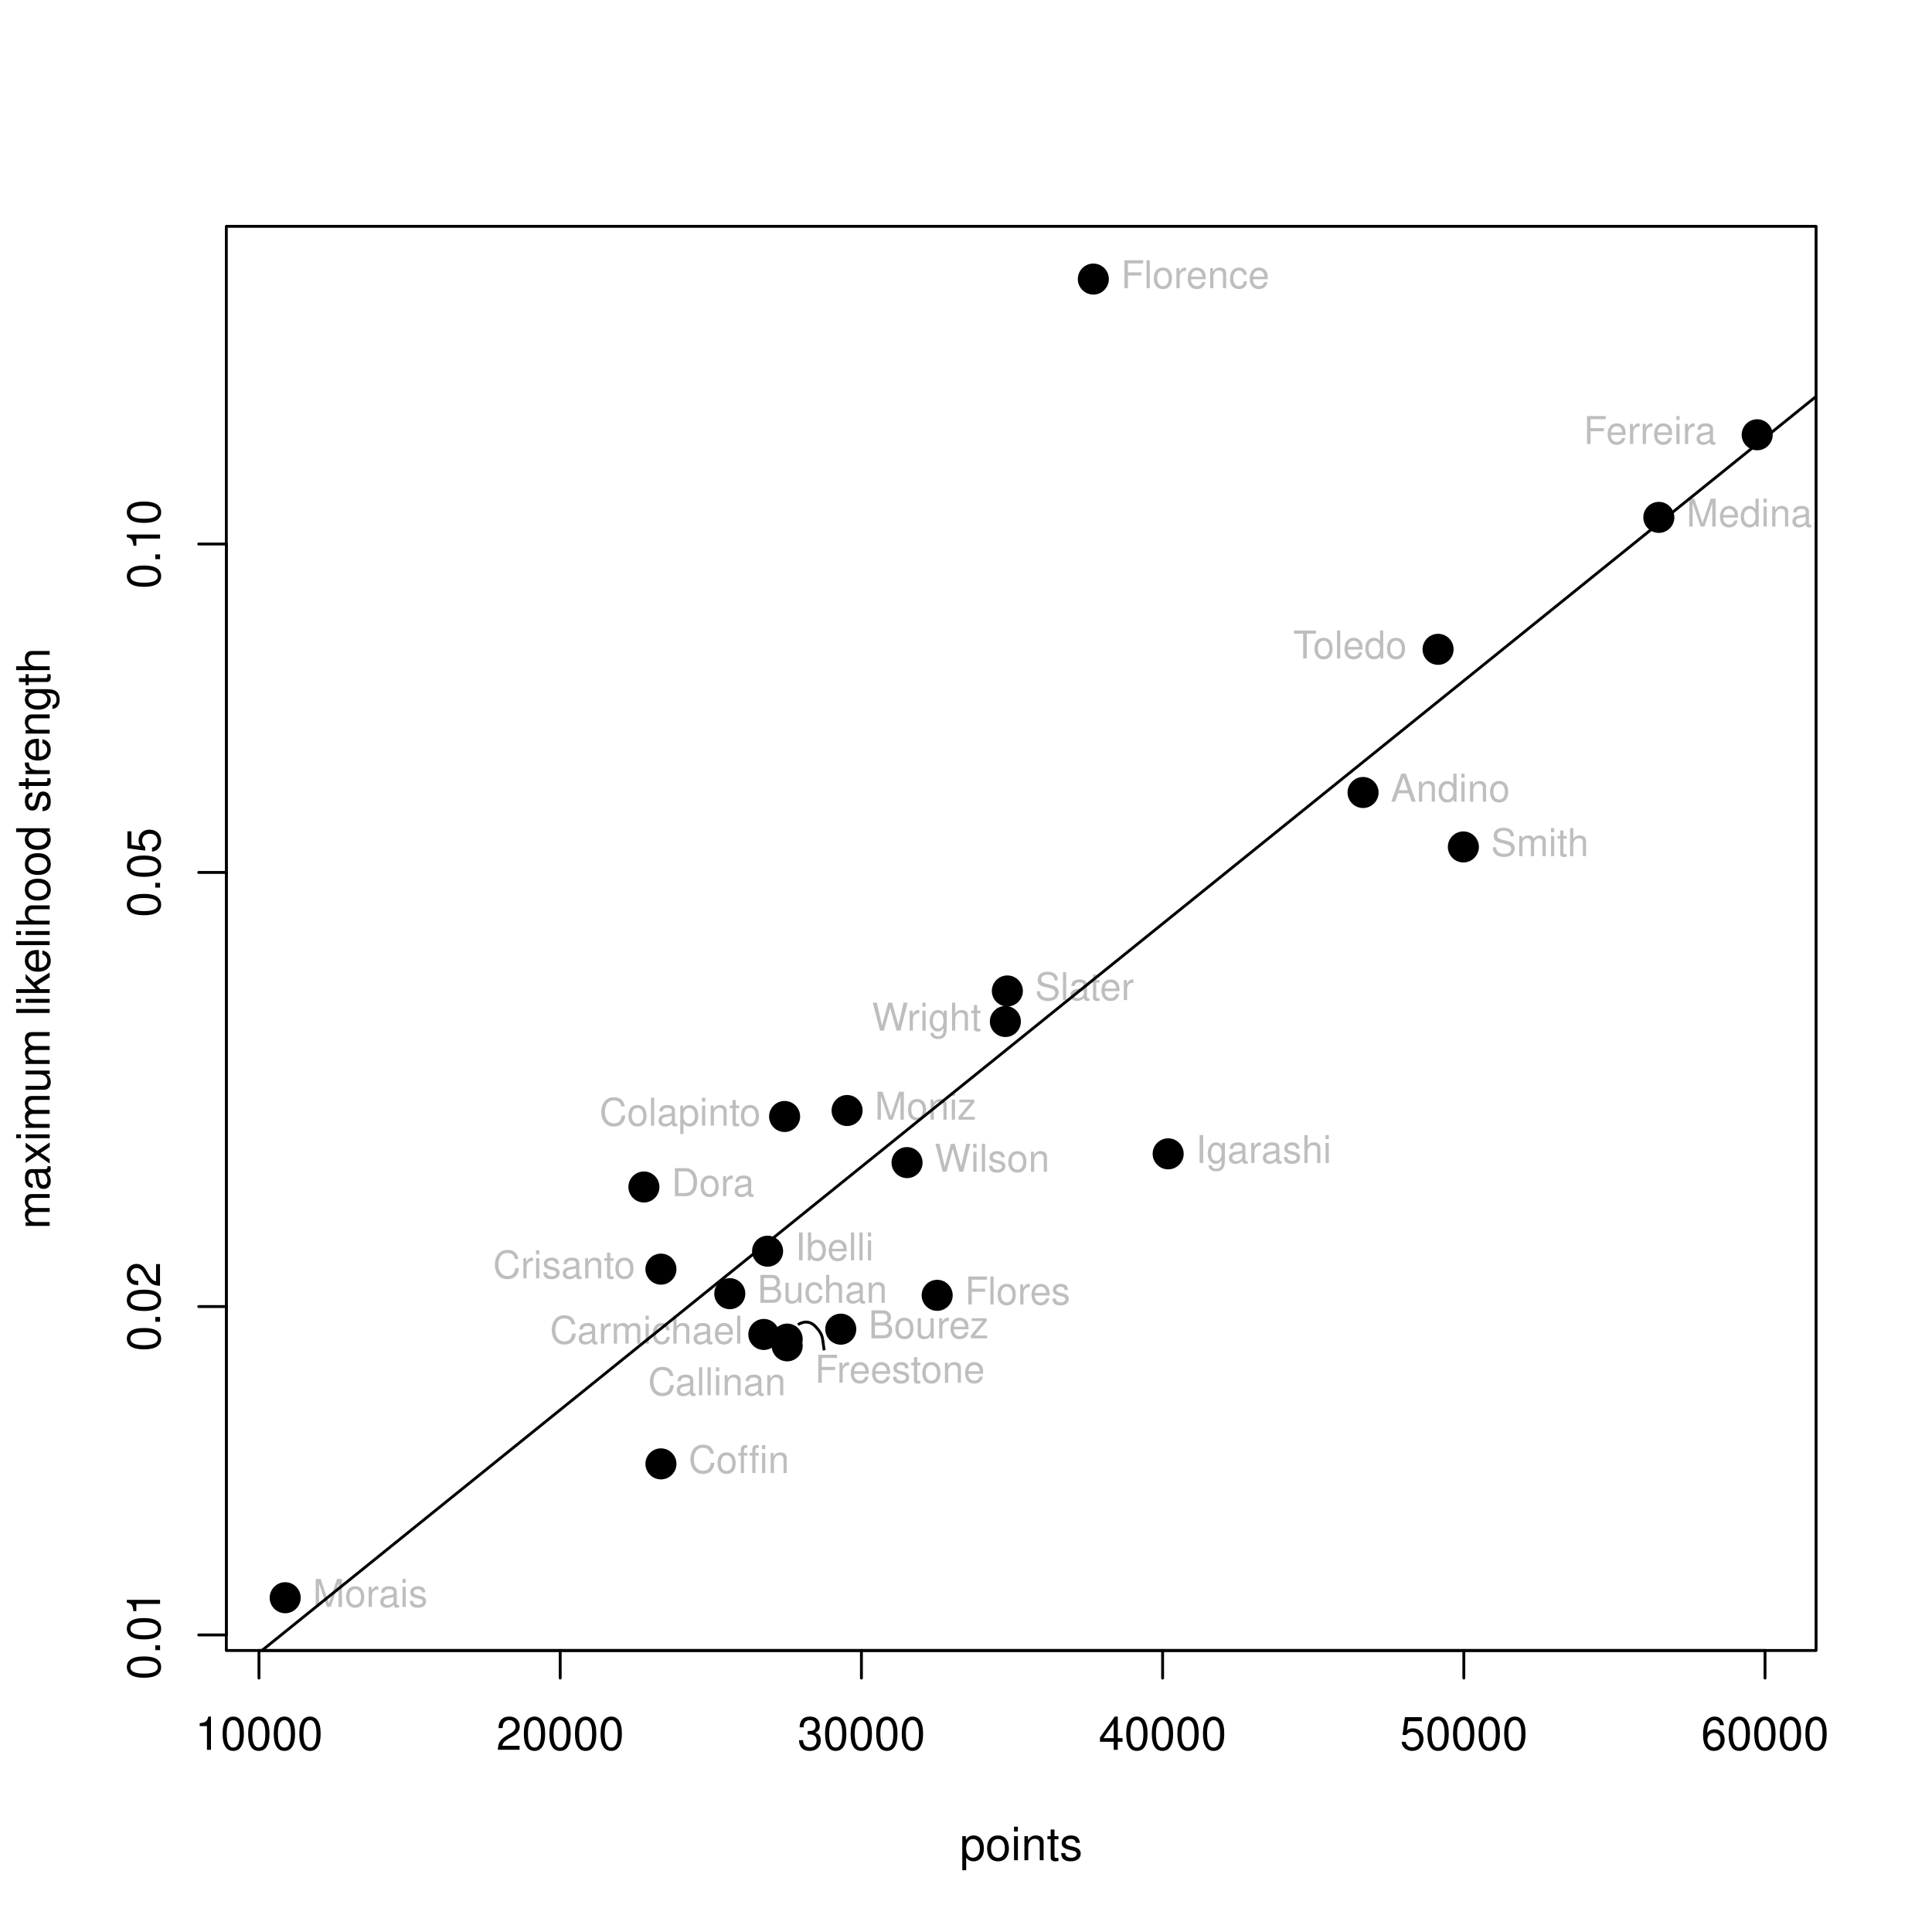
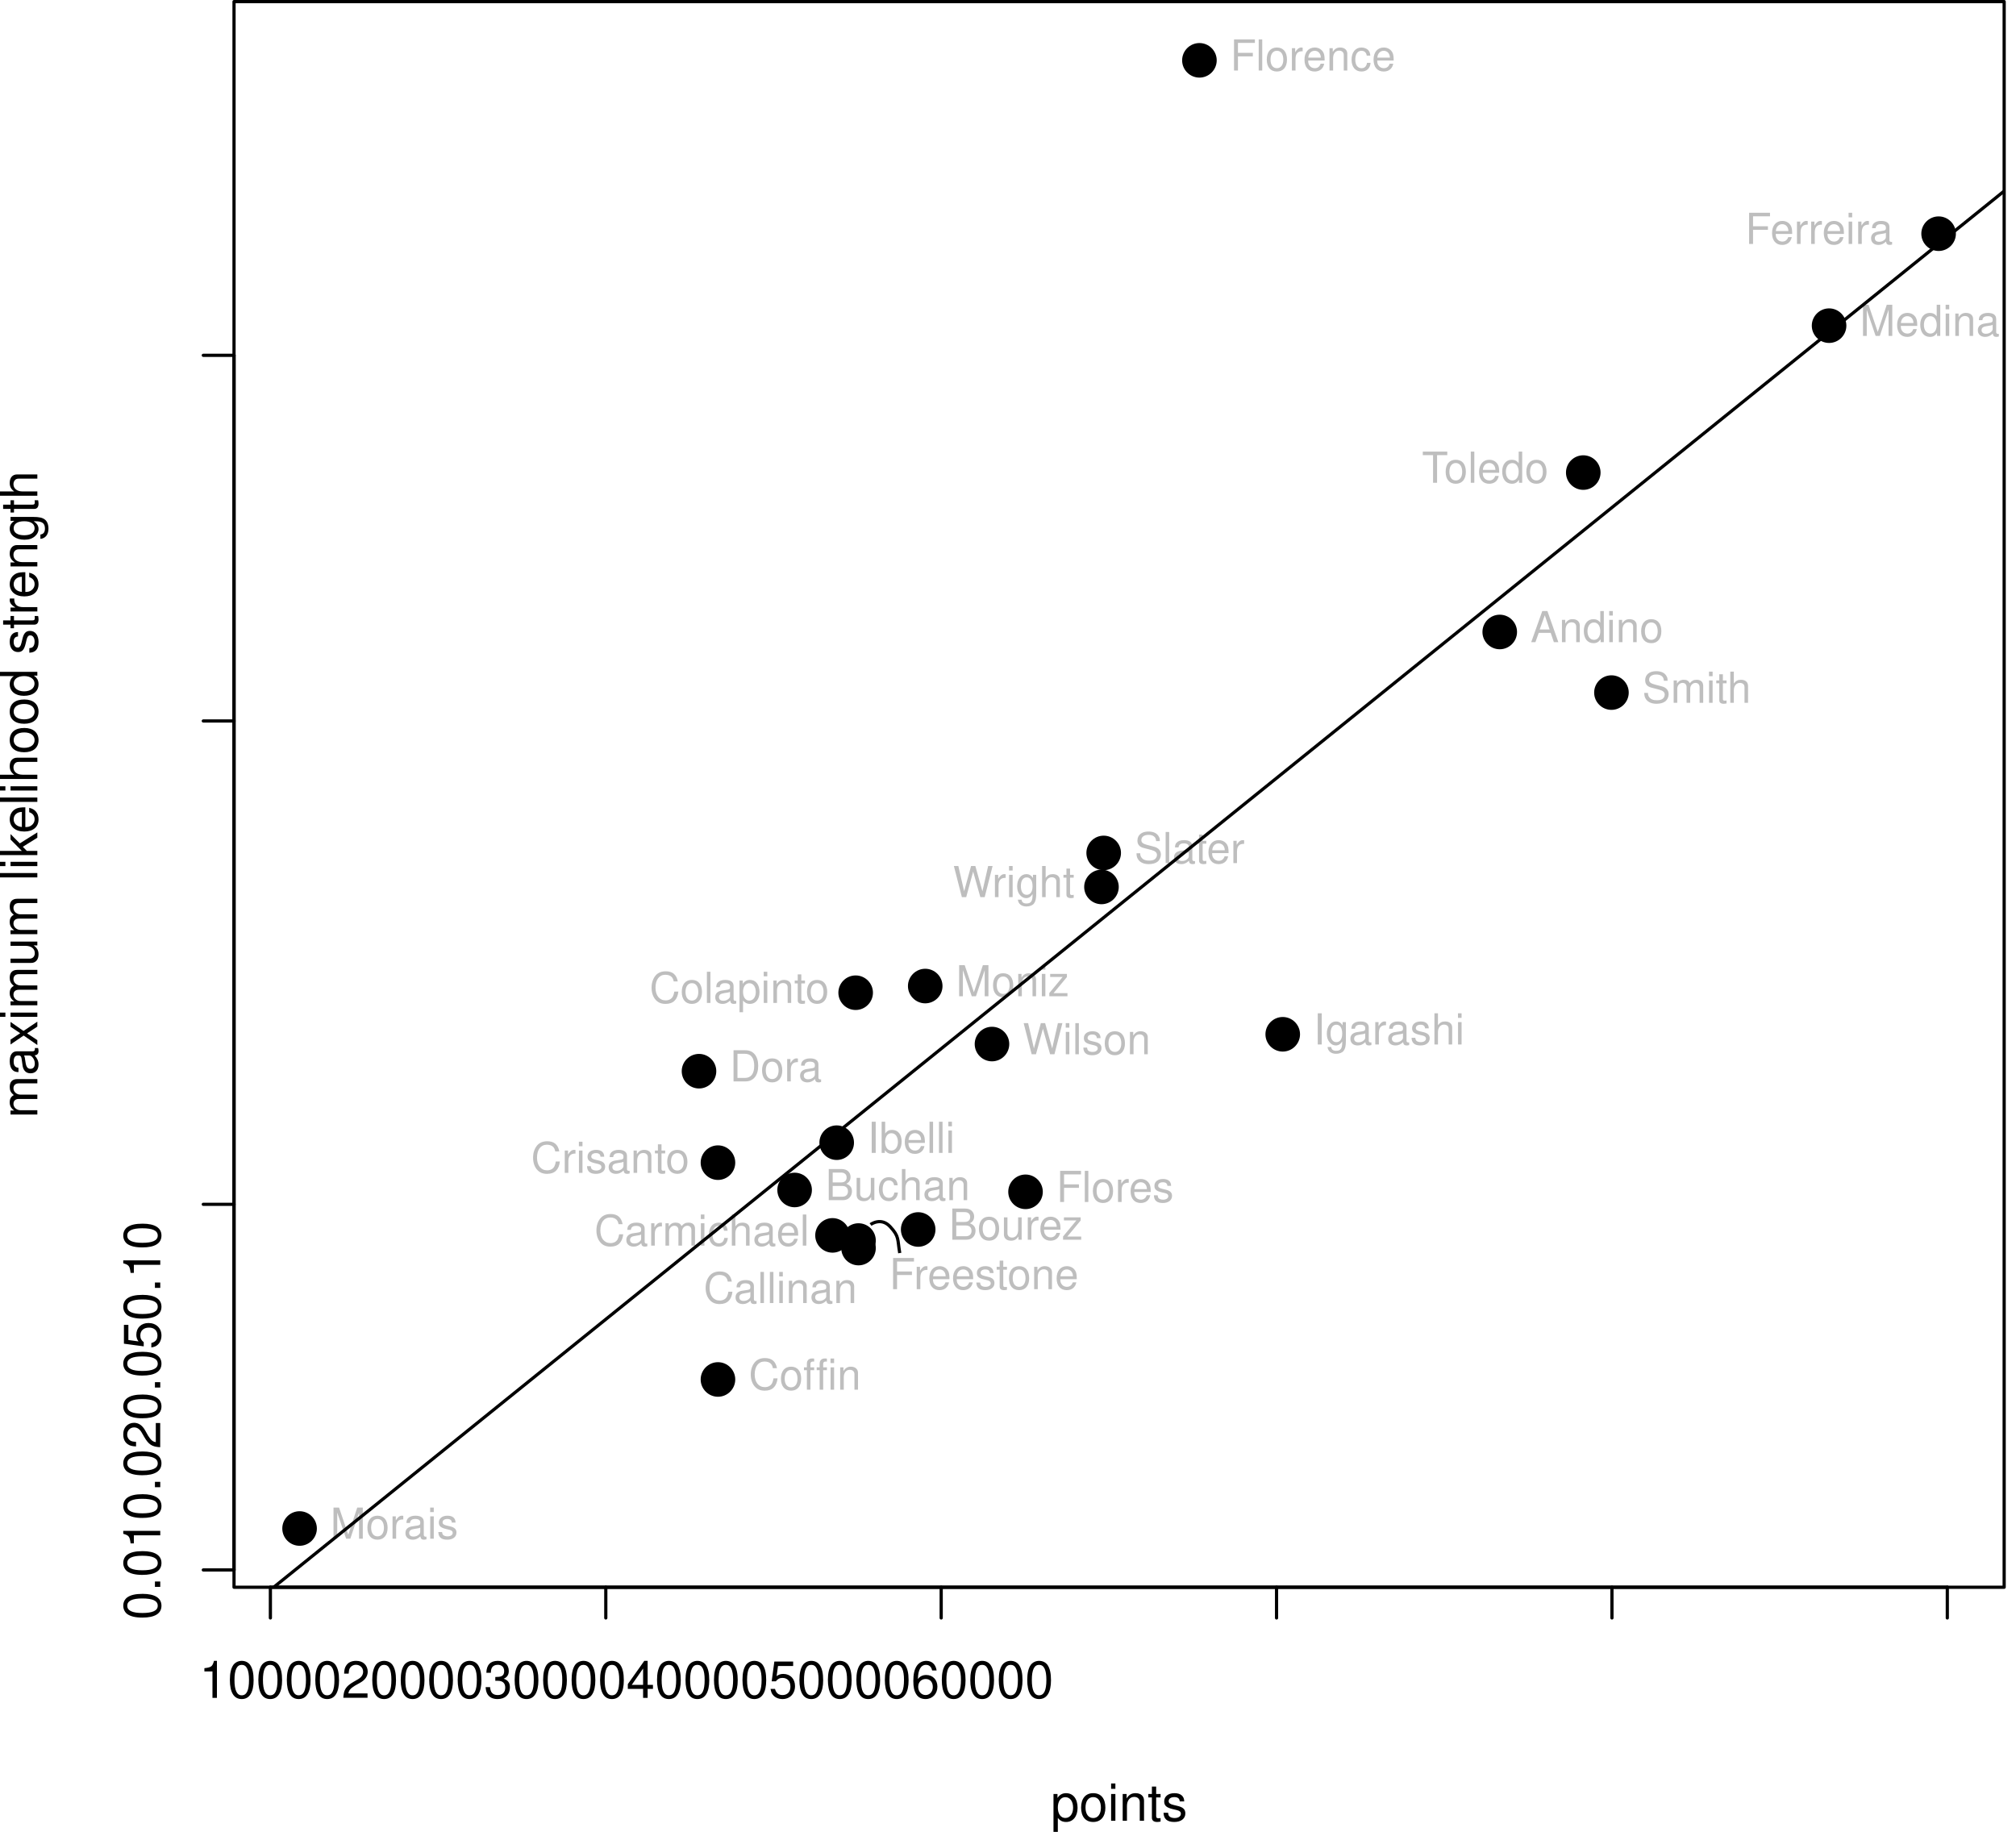
- <svg xmlns="http://www.w3.org/2000/svg" version="1.1" id="svg18" width="672" height="672" viewBox="0 0 672 672">
-   <defs id="defs22">
-     <clipPath clipPathUnits="userSpaceOnUse" id="clipPath250">
-       <path d="M 59.04,73.44 H 473.76 V 444.96 H 59.04 Z" id="path248" />
+ <svg xmlns="http://www.w3.org/2000/svg" version="1.1" id="svg3430" width="629.76" height="572.308" viewBox="0 0 629.76 572.308">
+   <defs id="defs3434">
+     <clipPath clipPathUnits="userSpaceOnUse" id="clipPath3610">
+       <path d="m 54.828,0.375 h 414.719 v 371.52 H 54.828 Z" id="path3608" />
+     </clipPath>
+     <clipPath clipPathUnits="userSpaceOnUse" id="clipPath3620">
+       <path d="M 0,0 H 473 V 430 H 0 Z" id="path3618" />
    </clipPath>
  </defs>
-   <g id="g26" transform="matrix(1.333333,0,0,-1.333333,0,672)">
-     <g id="g28" />
-     <path d="m 351.53,297.26 c 0,2.23 1.83,4.05 4.05,4.05 2.23,0 4.05,-1.82 4.05,-4.05 0,-2.22 -1.82,-4.05 -4.05,-4.05 -2.22,0 -4.05,1.83 -4.05,4.05" style="fill:#000000;fill-opacity:1;fill-rule:nonzero;stroke:none" id="path32" />
-     <path d="m 215.28,157.26 c 0,2.23 1.83,4.05 4.05,4.05 2.23,0 4.05,-1.82 4.05,-4.05 0,-2.23 -1.82,-4.05 -4.05,-4.05 -2.22,0 -4.05,1.82 -4.05,4.05" style="fill:#000000;fill-opacity:1;fill-rule:nonzero;stroke:none" id="path34" />
-     <path d="m 186.33,166.52 c 0,2.23 1.82,4.05 4.05,4.05 2.23,0 4.05,-1.82 4.05,-4.05 0,-2.22 -1.82,-4.05 -4.05,-4.05 -2.23,0 -4.05,1.83 -4.05,4.05" style="fill:#000000;fill-opacity:1;fill-rule:nonzero;stroke:none" id="path36" />
-     <path d="m 201.3,152.91 c 0,2.23 1.82,4.05 4.05,4.05 2.22,0 4.05,-1.82 4.05,-4.05 0,-2.23 -1.83,-4.05 -4.05,-4.05 -2.23,0 -4.05,1.82 -4.05,4.05" style="fill:#000000;fill-opacity:1;fill-rule:nonzero;stroke:none" id="path38" />
-     <path d="m 195.21,155.88 c 0,2.22 1.82,4.05 4.05,4.05 2.22,0 4.05,-1.83 4.05,-4.05 0,-2.23 -1.83,-4.05 -4.05,-4.05 -2.23,0 -4.05,1.82 -4.05,4.05" style="fill:#000000;fill-opacity:1;fill-rule:nonzero;stroke:none" id="path40" />
-     <path d="m 168.37,122.12 c 0,2.23 1.83,4.05 4.05,4.05 2.23,0 4.05,-1.82 4.05,-4.05 0,-2.23 -1.82,-4.05 -4.05,-4.05 -2.22,0 -4.05,1.82 -4.05,4.05" style="fill:#000000;fill-opacity:1;fill-rule:nonzero;stroke:none" id="path42" />
-     <path d="m 200.63,212.74 c 0,2.23 1.82,4.05 4.05,4.05 2.23,0 4.05,-1.82 4.05,-4.05 0,-2.22 -1.82,-4.05 -4.05,-4.05 -2.23,0 -4.05,1.83 -4.05,4.05" style="fill:#000000;fill-opacity:1;fill-rule:nonzero;stroke:none" id="path44" />
-     <path d="m 168.37,172.92 c 0,2.23 1.83,4.05 4.05,4.05 2.23,0 4.05,-1.82 4.05,-4.05 0,-2.22 -1.82,-4.05 -4.05,-4.05 -2.22,0 -4.05,1.83 -4.05,4.05" style="fill:#000000;fill-opacity:1;fill-rule:nonzero;stroke:none" id="path46" />
-     <path d="m 163.93,194.35 c 0,2.23 1.83,4.05 4.05,4.05 2.23,0 4.05,-1.82 4.05,-4.05 0,-2.23 -1.82,-4.05 -4.05,-4.05 -2.22,0 -4.05,1.82 -4.05,4.05" style="fill:#000000;fill-opacity:1;fill-rule:nonzero;stroke:none" id="path48" />
-     <path d="m 454.35,390.58 c 0,2.22 1.82,4.05 4.05,4.05 2.23,0 4.05,-1.83 4.05,-4.05 0,-2.23 -1.82,-4.05 -4.05,-4.05 -2.23,0 -4.05,1.82 -4.05,4.05" style="fill:#000000;fill-opacity:1;fill-rule:nonzero;stroke:none" id="path50" />
-     <path d="m 281.17,431.2 c 0,2.23 1.82,4.05 4.05,4.05 2.23,0 4.05,-1.82 4.05,-4.05 0,-2.23 -1.82,-4.05 -4.05,-4.05 -2.23,0 -4.05,1.82 -4.05,4.05" style="fill:#000000;fill-opacity:1;fill-rule:nonzero;stroke:none" id="path52" />
-     <path d="m 240.43,166.09 c 0,2.23 1.82,4.05 4.05,4.05 2.22,0 4.05,-1.82 4.05,-4.05 0,-2.23 -1.83,-4.05 -4.05,-4.05 -2.23,0 -4.05,1.82 -4.05,4.05" style="fill:#000000;fill-opacity:1;fill-rule:nonzero;stroke:none" id="path54" />
-     <path d="m 201.3,154.67 c 0,2.23 1.82,4.05 4.05,4.05 2.22,0 4.05,-1.82 4.05,-4.05 0,-2.22 -1.83,-4.05 -4.05,-4.05 -2.23,0 -4.05,1.83 -4.05,4.05" style="fill:#000000;fill-opacity:1;fill-rule:nonzero;stroke:none" id="path56" />
-     <path d="m 196.19,177.6 c 0,2.23 1.82,4.05 4.05,4.05 2.23,0 4.05,-1.82 4.05,-4.05 0,-2.22 -1.82,-4.05 -4.05,-4.05 -2.23,0 -4.05,1.83 -4.05,4.05" style="fill:#000000;fill-opacity:1;fill-rule:nonzero;stroke:none" id="path58" />
-     <path d="m 300.69,203 c 0,2.23 1.83,4.05 4.05,4.05 2.23,0 4.05,-1.82 4.05,-4.05 0,-2.23 -1.82,-4.05 -4.05,-4.05 -2.22,0 -4.05,1.82 -4.05,4.05" style="fill:#000000;fill-opacity:1;fill-rule:nonzero;stroke:none" id="path60" />
-     <path d="m 428.69,369.03 c 0,2.22 1.83,4.05 4.05,4.05 2.23,0 4.05,-1.83 4.05,-4.05 0,-2.23 -1.82,-4.05 -4.05,-4.05 -2.22,0 -4.05,1.82 -4.05,4.05" style="fill:#000000;fill-opacity:1;fill-rule:nonzero;stroke:none" id="path62" />
-     <path d="m 216.93,214.3 c 0,2.23 1.83,4.05 4.05,4.05 2.23,0 4.05,-1.82 4.05,-4.05 0,-2.23 -1.82,-4.05 -4.05,-4.05 -2.22,0 -4.05,1.82 -4.05,4.05" style="fill:#000000;fill-opacity:1;fill-rule:nonzero;stroke:none" id="path64" />
-     <path d="m 70.35,87.2 c 0,2.23 1.82,4.05 4.05,4.05 2.23,0 4.05,-1.82 4.05,-4.05 0,-2.23 -1.82,-4.05 -4.05,-4.05 -2.23,0 -4.05,1.82 -4.05,4.05" style="fill:#000000;fill-opacity:1;fill-rule:nonzero;stroke:none" id="path66" />
-     <path d="m 258.74,245.49 c 0,2.23 1.82,4.05 4.05,4.05 2.22,0 4.05,-1.82 4.05,-4.05 0,-2.23 -1.83,-4.05 -4.05,-4.05 -2.23,0 -4.05,1.82 -4.05,4.05" style="fill:#000000;fill-opacity:1;fill-rule:nonzero;stroke:none" id="path68" />
-     <path d="m 377.7,283.06 c 0,2.23 1.82,4.05 4.05,4.05 2.23,0 4.05,-1.82 4.05,-4.05 0,-2.23 -1.82,-4.05 -4.05,-4.05 -2.23,0 -4.05,1.82 -4.05,4.05" style="fill:#000000;fill-opacity:1;fill-rule:nonzero;stroke:none" id="path70" />
-     <path d="m 371.1,334.61 c 0,2.23 1.82,4.05 4.05,4.05 2.23,0 4.05,-1.82 4.05,-4.05 0,-2.23 -1.82,-4.05 -4.05,-4.05 -2.23,0 -4.05,1.82 -4.05,4.05" style="fill:#000000;fill-opacity:1;fill-rule:nonzero;stroke:none" id="path72" />
-     <path d="m 232.57,200.71 c 0,2.23 1.82,4.05 4.05,4.05 2.23,0 4.05,-1.82 4.05,-4.05 0,-2.23 -1.82,-4.05 -4.05,-4.05 -2.23,0 -4.05,1.82 -4.05,4.05" style="fill:#000000;fill-opacity:1;fill-rule:nonzero;stroke:none" id="path74" />
-     <path d="m 258.22,237.52 c 0,2.23 1.83,4.05 4.05,4.05 2.23,0 4.05,-1.82 4.05,-4.05 0,-2.23 -1.82,-4.05 -4.05,-4.05 -2.22,0 -4.05,1.82 -4.05,4.05" style="fill:#000000;fill-opacity:1;fill-rule:nonzero;stroke:none" id="path76" />
-     <path d="M 67.56,73.44 H 460.44" style="fill:none;stroke:#000000;stroke-width:0.75;stroke-linecap:round;stroke-linejoin:round;stroke-miterlimit:10;stroke-dasharray:none;stroke-opacity:1" id="path78" />
-     <path d="m 67.56,73.44 v -7.2" style="fill:none;stroke:#000000;stroke-width:0.75;stroke-linecap:round;stroke-linejoin:round;stroke-miterlimit:10;stroke-dasharray:none;stroke-opacity:1" id="path80" />
-     <path d="m 146.14,73.44 v -7.2" style="fill:none;stroke:#000000;stroke-width:0.75;stroke-linecap:round;stroke-linejoin:round;stroke-miterlimit:10;stroke-dasharray:none;stroke-opacity:1" id="path82" />
-     <path d="m 224.72,73.44 v -7.2" style="fill:none;stroke:#000000;stroke-width:0.75;stroke-linecap:round;stroke-linejoin:round;stroke-miterlimit:10;stroke-dasharray:none;stroke-opacity:1" id="path84" />
-     <path d="m 303.29,73.44 v -7.2" style="fill:none;stroke:#000000;stroke-width:0.75;stroke-linecap:round;stroke-linejoin:round;stroke-miterlimit:10;stroke-dasharray:none;stroke-opacity:1" id="path86" />
-     <path d="m 381.87,73.44 v -7.2" style="fill:none;stroke:#000000;stroke-width:0.75;stroke-linecap:round;stroke-linejoin:round;stroke-miterlimit:10;stroke-dasharray:none;stroke-opacity:1" id="path88" />
-     <path d="m 460.44,73.44 v -7.2" style="fill:none;stroke:#000000;stroke-width:0.75;stroke-linecap:round;stroke-linejoin:round;stroke-miterlimit:10;stroke-dasharray:none;stroke-opacity:1" id="path90" />
-     <text xml:space="preserve" transform="scale(1,-1)" style="font-variant:normal;font-weight:normal;font-size:12px;font-family:Helvetica;-inkscape-font-specification:Helvetica;writing-mode:lr-tb;fill:#000000;fill-opacity:1;fill-rule:nonzero;stroke:none" id="text94" x="50.88" y="-47.52">
-       <tspan x="50.88 57.552 64.224 70.896 77.568" y="-47.52" id="tspan92">10000</tspan>
-     </text>
-     <text xml:space="preserve" transform="scale(1,-1)" style="font-variant:normal;font-weight:normal;font-size:12px;font-family:Helvetica;-inkscape-font-specification:Helvetica;writing-mode:lr-tb;fill:#000000;fill-opacity:1;fill-rule:nonzero;stroke:none" id="text98" x="129.46" y="-47.52">
-       <tspan x="129.46 136.132 142.804 149.476 156.148" y="-47.52" id="tspan96">20000</tspan>
-     </text>
-     <text xml:space="preserve" transform="scale(1,-1)" style="font-variant:normal;font-weight:normal;font-size:12px;font-family:Helvetica;-inkscape-font-specification:Helvetica;writing-mode:lr-tb;fill:#000000;fill-opacity:1;fill-rule:nonzero;stroke:none" id="text102" x="208.04" y="-47.52">
-       <tspan x="208.04 214.712 221.384 228.056 234.728" y="-47.52" id="tspan100">30000</tspan>
-     </text>
-     <text xml:space="preserve" transform="scale(1,-1)" style="font-variant:normal;font-weight:normal;font-size:12px;font-family:Helvetica;-inkscape-font-specification:Helvetica;writing-mode:lr-tb;fill:#000000;fill-opacity:1;fill-rule:nonzero;stroke:none" id="text106" x="286.61" y="-47.52">
-       <tspan x="286.61 293.282 299.954 306.626 313.298" y="-47.52" id="tspan104">40000</tspan>
-     </text>
-     <text xml:space="preserve" transform="scale(1,-1)" style="font-variant:normal;font-weight:normal;font-size:12px;font-family:Helvetica;-inkscape-font-specification:Helvetica;writing-mode:lr-tb;fill:#000000;fill-opacity:1;fill-rule:nonzero;stroke:none" id="text110" x="365.19" y="-47.52">
-       <tspan x="365.19 371.862 378.534 385.206 391.878" y="-47.52" id="tspan108">50000</tspan>
-     </text>
-     <text xml:space="preserve" transform="scale(1,-1)" style="font-variant:normal;font-weight:normal;font-size:12px;font-family:Helvetica;-inkscape-font-specification:Helvetica;writing-mode:lr-tb;fill:#000000;fill-opacity:1;fill-rule:nonzero;stroke:none" id="text114" x="443.76" y="-47.52">
-       <tspan x="443.76 450.432 457.104 463.776 470.448" y="-47.52" id="tspan112">60000</tspan>
-     </text>
-     <path d="M 59.04,77.49 V 362.08" style="fill:none;stroke:#000000;stroke-width:0.75;stroke-linecap:round;stroke-linejoin:round;stroke-miterlimit:10;stroke-dasharray:none;stroke-opacity:1" id="path116" />
-     <path d="m 59.04,77.49 h -7.2" style="fill:none;stroke:#000000;stroke-width:0.75;stroke-linecap:round;stroke-linejoin:round;stroke-miterlimit:10;stroke-dasharray:none;stroke-opacity:1" id="path118" />
-     <path d="m 59.04,163.16 h -7.2" style="fill:none;stroke:#000000;stroke-width:0.75;stroke-linecap:round;stroke-linejoin:round;stroke-miterlimit:10;stroke-dasharray:none;stroke-opacity:1" id="path120" />
-     <path d="m 59.04,276.41 h -7.2" style="fill:none;stroke:#000000;stroke-width:0.75;stroke-linecap:round;stroke-linejoin:round;stroke-miterlimit:10;stroke-dasharray:none;stroke-opacity:1" id="path122" />
-     <path d="m 59.04,362.08 h -7.2" style="fill:none;stroke:#000000;stroke-width:0.75;stroke-linecap:round;stroke-linejoin:round;stroke-miterlimit:10;stroke-dasharray:none;stroke-opacity:1" id="path124" />
-     <text xml:space="preserve" transform="matrix(0,1,1,0,0,0)" style="font-variant:normal;font-weight:normal;font-size:12px;font-family:Helvetica;-inkscape-font-specification:Helvetica;writing-mode:lr-tb;fill:#000000;fill-opacity:1;fill-rule:nonzero;stroke:none" id="text128" x="65.81" y="41.76">
-       <tspan x="65.81 72.482 75.818 82.49" y="41.76" id="tspan126">0.01</tspan>
-     </text>
-     <text xml:space="preserve" transform="matrix(0,1,1,0,0,0)" style="font-variant:normal;font-weight:normal;font-size:12px;font-family:Helvetica;-inkscape-font-specification:Helvetica;writing-mode:lr-tb;fill:#000000;fill-opacity:1;fill-rule:nonzero;stroke:none" id="text132" x="151.48" y="41.76">
-       <tspan x="151.48 158.152 161.488 168.16" y="41.76" id="tspan130">0.02</tspan>
-     </text>
-     <text xml:space="preserve" transform="matrix(0,1,1,0,0,0)" style="font-variant:normal;font-weight:normal;font-size:12px;font-family:Helvetica;-inkscape-font-specification:Helvetica;writing-mode:lr-tb;fill:#000000;fill-opacity:1;fill-rule:nonzero;stroke:none" id="text136" x="264.73" y="41.76">
-       <tspan x="264.73 271.402 274.738 281.41" y="41.76" id="tspan134">0.05</tspan>
-     </text>
-     <text xml:space="preserve" transform="matrix(0,1,1,0,0,0)" style="font-variant:normal;font-weight:normal;font-size:12px;font-family:Helvetica;-inkscape-font-specification:Helvetica;writing-mode:lr-tb;fill:#000000;fill-opacity:1;fill-rule:nonzero;stroke:none" id="text140" x="350.4" y="41.76">
-       <tspan x="350.4 357.072 360.408 367.08" y="41.76" id="tspan138">0.10</tspan>
-     </text>
-     <path d="M 59.04,73.44 H 473.76 V 444.96 H 59.04 Z" style="fill:none;stroke:#000000;stroke-width:0.75;stroke-linecap:round;stroke-linejoin:round;stroke-miterlimit:10;stroke-dasharray:none;stroke-opacity:1" id="path142" />
-     <text xml:space="preserve" transform="scale(1,-1)" style="font-variant:normal;font-weight:normal;font-size:12px;font-family:Helvetica;-inkscape-font-specification:Helvetica;writing-mode:lr-tb;fill:#000000;fill-opacity:1;fill-rule:nonzero;stroke:none" id="text146" x="250.39" y="-18.72">
-       <tspan x="250.39 257.062 263.734 266.398 273.07 276.406" y="-18.72" id="tspan144">points</tspan>
-     </text>
-     <text xml:space="preserve" transform="matrix(0,1,1,0,0,0)" style="font-variant:normal;font-weight:normal;font-size:12px;font-family:Helvetica;-inkscape-font-specification:Helvetica;writing-mode:lr-tb;fill:#000000;fill-opacity:1;fill-rule:nonzero;stroke:none" id="text150" x="183.36" y="12.96">
-       <tspan x="183.36 193.356 200.028 206.028 208.692 218.568 225.24 235.236 238.572 241.236 243.9 249.66 256.332 258.996 261.66 268.332 275.004 281.676 288.348 291.684 297.684 301.02 305.016 311.688 318.36 325.032 328.368" y="12.96" id="tspan148">maximum likelihood strength</tspan>
-     </text>
-     <text xml:space="preserve" transform="scale(1,-1)" style="font-variant:normal;font-weight:normal;font-size:10px;font-family:Helvetica;-inkscape-font-specification:Helvetica;writing-mode:lr-tb;fill:#bebebe;fill-opacity:1;fill-rule:nonzero;stroke:none" id="text154" x="362.78" y="-294.87">
-       <tspan x="362.78 369.45 375.01 380.57 382.79 388.35" y="-294.87" id="tspan152">Andino</tspan>
-     </text>
-     <text xml:space="preserve" transform="scale(1,-1)" style="font-variant:normal;font-weight:normal;font-size:10px;font-family:Helvetica;-inkscape-font-specification:Helvetica;writing-mode:lr-tb;fill:#bebebe;fill-opacity:1;fill-rule:nonzero;stroke:none" id="text158" x="226.53" y="-154.87">
-       <tspan x="226.53 233.2 238.76 244.32 247.65 253.21" y="-154.87" id="tspan156">Bourez</tspan>
-     </text>
-     <text xml:space="preserve" transform="scale(1,-1)" style="font-variant:normal;font-weight:normal;font-size:10px;font-family:Helvetica;-inkscape-font-specification:Helvetica;writing-mode:lr-tb;fill:#bebebe;fill-opacity:1;fill-rule:nonzero;stroke:none" id="text162" x="197.58" y="-164.13">
-       <tspan x="197.58 204.25 209.81 214.81 220.37 225.93" y="-164.13" id="tspan160">Buchan</tspan>
-     </text>
-     <text xml:space="preserve" transform="scale(1,-1)" style="font-variant:normal;font-weight:normal;font-size:10px;font-family:Helvetica;-inkscape-font-specification:Helvetica;writing-mode:lr-tb;fill:#bebebe;fill-opacity:1;fill-rule:nonzero;stroke:none" id="text166" x="169.05" y="-140.02">
-       <tspan x="169.05 176.27 181.83 184.05 186.27 188.49 194.05 199.61" y="-140.02" id="tspan164">Callinan</tspan>
-     </text>
-     <text xml:space="preserve" transform="scale(1,-1)" style="font-variant:normal;font-weight:normal;font-size:10px;font-family:Helvetica;-inkscape-font-specification:Helvetica;writing-mode:lr-tb;fill:#bebebe;fill-opacity:1;fill-rule:nonzero;stroke:none" id="text170" x="143.46" y="-153.48">
-       <tspan x="143.46 150.68 156.24 159.82 168.15 170.37 175.37 180.93 186.49 192.05" y="-153.48" id="tspan168">Carmichael</tspan>
-     </text>
-     <text xml:space="preserve" transform="scale(1,-1)" style="font-variant:normal;font-weight:normal;font-size:10px;font-family:Helvetica;-inkscape-font-specification:Helvetica;writing-mode:lr-tb;fill:#bebebe;fill-opacity:1;fill-rule:nonzero;stroke:none" id="text174" x="179.62" y="-119.73">
-       <tspan x="179.62 186.84 192.4 195.18 197.96 200.18" y="-119.73" id="tspan172">Coffin</tspan>
-     </text>
-     <text xml:space="preserve" transform="scale(1,-1)" style="font-variant:normal;font-weight:normal;font-size:10px;font-family:Helvetica;-inkscape-font-specification:Helvetica;writing-mode:lr-tb;fill:#bebebe;fill-opacity:1;fill-rule:nonzero;stroke:none" id="text178" x="156.38" y="-210.35">
-       <tspan x="156.38 163.6 169.16 171.38 176.94 182.5 184.72 190.28 193.06" y="-210.35" id="tspan176">Colapinto</tspan>
-     </text>
-     <text xml:space="preserve" transform="scale(1,-1)" style="font-variant:normal;font-weight:normal;font-size:10px;font-family:Helvetica;-inkscape-font-specification:Helvetica;writing-mode:lr-tb;fill:#bebebe;fill-opacity:1;fill-rule:nonzero;stroke:none" id="text182" x="128.62" y="-170.53">
-       <tspan x="128.62 135.84 139.32 141.54 146.54 152.1 157.66 160.44" y="-170.53" id="tspan180">Crisanto</tspan>
-     </text>
-     <text xml:space="preserve" transform="scale(1,-1)" style="font-variant:normal;font-weight:normal;font-size:10px;font-family:Helvetica;-inkscape-font-specification:Helvetica;writing-mode:lr-tb;fill:#bebebe;fill-opacity:1;fill-rule:nonzero;stroke:none" id="text186" x="175.18" y="-191.96">
-       <tspan x="175.18 182.4 187.96 191.19" y="-191.96" id="tspan184">Dora</tspan>
-     </text>
-     <text xml:space="preserve" transform="scale(1,-1)" style="font-variant:normal;font-weight:normal;font-size:10px;font-family:Helvetica;-inkscape-font-specification:Helvetica;writing-mode:lr-tb;fill:#bebebe;fill-opacity:1;fill-rule:nonzero;stroke:none" id="text190" x="413.1" y="-388.18">
-       <tspan x="413.1 418.91 424.47 427.8 431.13 436.69 438.91 442.14" y="-388.18" id="tspan188">Ferreira</tspan>
-     </text>
-     <text xml:space="preserve" transform="scale(1,-1)" style="font-variant:normal;font-weight:normal;font-size:10px;font-family:Helvetica;-inkscape-font-specification:Helvetica;writing-mode:lr-tb;fill:#bebebe;fill-opacity:1;fill-rule:nonzero;stroke:none" id="text194" x="292.42" y="-428.81">
-       <tspan x="292.42 298.53 300.75 306.31 309.64 315.2 320.76 325.76" y="-428.81" id="tspan192">Florence</tspan>
-     </text>
-     <text xml:space="preserve" transform="scale(1,-1)" style="font-variant:normal;font-weight:normal;font-size:10px;font-family:Helvetica;-inkscape-font-specification:Helvetica;writing-mode:lr-tb;fill:#bebebe;fill-opacity:1;fill-rule:nonzero;stroke:none" id="text198" x="251.68" y="-163.7">
-       <tspan x="251.68 257.79 260.01 265.57 268.9 274.46" y="-163.7" id="tspan196">Flores</tspan>
-     </text>
-     <text xml:space="preserve" transform="scale(1,-1)" style="font-variant:normal;font-weight:normal;font-size:10px;font-family:Helvetica;-inkscape-font-specification:Helvetica;writing-mode:lr-tb;fill:#bebebe;fill-opacity:1;fill-rule:nonzero;stroke:none" id="text202" x="212.55" y="-143.28">
-       <tspan x="212.55 218.66 221.99 227.55 233.11 238.11 240.89 246.45 252.01" y="-143.28" id="tspan200">Freestone</tspan>
-     </text>
-     <text xml:space="preserve" transform="scale(1,-1)" style="font-variant:normal;font-weight:normal;font-size:10px;font-family:Helvetica;-inkscape-font-specification:Helvetica;writing-mode:lr-tb;fill:#bebebe;fill-opacity:1;fill-rule:nonzero;stroke:none" id="text206" x="207.44" y="-175.21">
-       <tspan x="207.44 210.22 215.78 221.34 223.56 225.78" y="-175.21" id="tspan204">Ibelli</tspan>
-     </text>
-     <text xml:space="preserve" transform="scale(1,-1)" style="font-variant:normal;font-weight:normal;font-size:10px;font-family:Helvetica;-inkscape-font-specification:Helvetica;writing-mode:lr-tb;fill:#bebebe;fill-opacity:1;fill-rule:nonzero;stroke:none" id="text210" x="311.94" y="-200.61">
-       <tspan x="311.94 314.72 320.28 325.84 329.07 334.63 339.63 345.19" y="-200.61" id="tspan208">Igarashi</tspan>
-     </text>
-     <text xml:space="preserve" transform="scale(1,-1)" style="font-variant:normal;font-weight:normal;font-size:10px;font-family:Helvetica;-inkscape-font-specification:Helvetica;writing-mode:lr-tb;fill:#bebebe;fill-opacity:1;fill-rule:nonzero;stroke:none" id="text214" x="439.94" y="-366.63">
-       <tspan x="439.94 448.27 453.83 459.39 461.61 467.17" y="-366.63" id="tspan212">Medina</tspan>
-     </text>
-     <text xml:space="preserve" transform="scale(1,-1)" style="font-variant:normal;font-weight:normal;font-size:10px;font-family:Helvetica;-inkscape-font-specification:Helvetica;writing-mode:lr-tb;fill:#bebebe;fill-opacity:1;fill-rule:nonzero;stroke:none" id="text218" x="228.18" y="-211.91">
-       <tspan x="228.18 236.51 242.07 247.63 249.85" y="-211.91" id="tspan216">Moniz</tspan>
-     </text>
-     <text xml:space="preserve" transform="scale(1,-1)" style="font-variant:normal;font-weight:normal;font-size:10px;font-family:Helvetica;-inkscape-font-specification:Helvetica;writing-mode:lr-tb;fill:#bebebe;fill-opacity:1;fill-rule:nonzero;stroke:none" id="text222" x="81.6" y="-84.81">
-       <tspan x="81.6 89.93 95.49 98.72 104.28 106.5" y="-84.81" id="tspan220">Morais</tspan>
-     </text>
-     <text xml:space="preserve" transform="scale(1,-1)" style="font-variant:normal;font-weight:normal;font-size:10px;font-family:Helvetica;-inkscape-font-specification:Helvetica;writing-mode:lr-tb;fill:#bebebe;fill-opacity:1;fill-rule:nonzero;stroke:none" id="text226" x="269.99" y="-243.1">
-       <tspan x="269.99 276.66 278.88 284.44 287.22 292.78" y="-243.1" id="tspan224">Slater</tspan>
-     </text>
-     <text xml:space="preserve" transform="scale(1,-1)" style="font-variant:normal;font-weight:normal;font-size:10px;font-family:Helvetica;-inkscape-font-specification:Helvetica;writing-mode:lr-tb;fill:#bebebe;fill-opacity:1;fill-rule:nonzero;stroke:none" id="text230" x="388.95" y="-280.67">
-       <tspan x="388.95 395.62 403.95 406.17 408.95" y="-280.67" id="tspan228">Smith</tspan>
-     </text>
-     <text xml:space="preserve" transform="scale(1,-1)" style="font-variant:normal;font-weight:normal;font-size:10px;font-family:Helvetica;-inkscape-font-specification:Helvetica;writing-mode:lr-tb;fill:#bebebe;fill-opacity:1;fill-rule:nonzero;stroke:none" id="text234" x="337.35" y="-332.22">
-       <tspan x="337.35 342.26 347.82 350.04 355.6 361.16" y="-332.22" id="tspan232">Toledo</tspan>
-     </text>
-     <text xml:space="preserve" transform="scale(1,-1)" style="font-variant:normal;font-weight:normal;font-size:10px;font-family:Helvetica;-inkscape-font-specification:Helvetica;writing-mode:lr-tb;fill:#bebebe;fill-opacity:1;fill-rule:nonzero;stroke:none" id="text238" x="243.82" y="-198.32">
-       <tspan x="243.82 253.26 255.48 257.7 262.7 268.26" y="-198.32" id="tspan236">Wilson</tspan>
-     </text>
-     <text xml:space="preserve" transform="scale(1,-1)" style="font-variant:normal;font-weight:normal;font-size:10px;font-family:Helvetica;-inkscape-font-specification:Helvetica;writing-mode:lr-tb;fill:#bebebe;fill-opacity:1;fill-rule:nonzero;stroke:none" id="text242" x="227.47" y="-235.13">
-       <tspan x="227.47 236.91 240.39 242.61 248.17 253.73" y="-235.13" id="tspan240">Wright</tspan>
-     </text>
-     <g id="g244">
-       <g id="g246" clip-path="url(#clipPath250)">
-         <path d="M 59.04,65.94 473.76,400.57" style="fill:none;stroke:#000000;stroke-width:0.75;stroke-linecap:round;stroke-linejoin:round;stroke-miterlimit:10;stroke-dasharray:none;stroke-opacity:1" id="path252" />
+   <g id="g3438" transform="matrix(1.333333,0,0,1.333333,0,1.03077e-5)">
+     <g id="g3440">
+       <path d="m 347.316,148.074 c 0,-2.23 1.832,-4.051 4.051,-4.051 2.231,0 4.051,1.821 4.051,4.051 0,2.223 -1.82,4.051 -4.051,4.051 -2.219,0 -4.051,-1.828 -4.051,-4.051" style="fill:#000000;fill-opacity:1;fill-rule:nonzero;stroke:none" id="path3442" />
+       <path d="m 211.066,288.074 c 0,-2.23 1.832,-4.051 4.051,-4.051 2.231,0 4.051,1.821 4.051,4.051 0,2.231 -1.82,4.051 -4.051,4.051 -2.219,0 -4.051,-1.82 -4.051,-4.051" style="fill:#000000;fill-opacity:1;fill-rule:nonzero;stroke:none" id="path3444" />
+       <path d="m 182.117,278.816 c 0,-2.23 1.821,-4.05 4.051,-4.05 2.23,0 4.051,1.82 4.051,4.05 0,2.219 -1.821,4.047 -4.051,4.047 -2.23,0 -4.051,-1.828 -4.051,-4.047" style="fill:#000000;fill-opacity:1;fill-rule:nonzero;stroke:none" id="path3446" />
+       <path d="m 197.09,292.426 c 0,-2.231 1.816,-4.051 4.047,-4.051 2.222,0 4.051,1.82 4.051,4.051 0,2.23 -1.829,4.051 -4.051,4.051 -2.231,0 -4.047,-1.821 -4.047,-4.051" style="fill:#000000;fill-opacity:1;fill-rule:nonzero;stroke:none" id="path3448" />
+       <path d="m 190.996,289.453 c 0,-2.219 1.82,-4.047 4.051,-4.047 2.223,0 4.051,1.828 4.051,4.047 0,2.231 -1.828,4.051 -4.051,4.051 -2.231,0 -4.051,-1.82 -4.051,-4.051" style="fill:#000000;fill-opacity:1;fill-rule:nonzero;stroke:none" id="path3450" />
+       <path d="m 164.156,323.215 c 0,-2.231 1.832,-4.051 4.051,-4.051 2.231,0 4.051,1.82 4.051,4.051 0,2.23 -1.82,4.051 -4.051,4.051 -2.219,0 -4.051,-1.821 -4.051,-4.051" style="fill:#000000;fill-opacity:1;fill-rule:nonzero;stroke:none" id="path3452" />
+       <path d="m 196.418,232.594 c 0,-2.231 1.82,-4.047 4.051,-4.047 2.23,0 4.051,1.816 4.051,4.047 0,2.222 -1.821,4.051 -4.051,4.051 -2.231,0 -4.051,-1.829 -4.051,-4.051" style="fill:#000000;fill-opacity:1;fill-rule:nonzero;stroke:none" id="path3454" />
+       <path d="m 164.156,272.414 c 0,-2.23 1.832,-4.051 4.051,-4.051 2.231,0 4.051,1.821 4.051,4.051 0,2.223 -1.82,4.051 -4.051,4.051 -2.219,0 -4.051,-1.828 -4.051,-4.051" style="fill:#000000;fill-opacity:1;fill-rule:nonzero;stroke:none" id="path3456" />
+       <path d="m 159.719,250.984 c 0,-2.23 1.828,-4.05 4.051,-4.05 2.226,0 4.046,1.82 4.046,4.05 0,2.231 -1.82,4.051 -4.046,4.051 -2.223,0 -4.051,-1.82 -4.051,-4.051" style="fill:#000000;fill-opacity:1;fill-rule:nonzero;stroke:none" id="path3458" />
+       <path d="m 450.137,54.754 c 0,-2.219 1.82,-4.051 4.051,-4.051 2.23,0 4.05,1.832 4.05,4.051 0,2.23 -1.82,4.051 -4.05,4.051 -2.231,0 -4.051,-1.821 -4.051,-4.051" style="fill:#000000;fill-opacity:1;fill-rule:nonzero;stroke:none" id="path3460" />
+       <path d="m 276.957,14.137 c 0,-2.231 1.82,-4.051 4.051,-4.051 2.23,0 4.051,1.82 4.051,4.051 0,2.226 -1.821,4.047 -4.051,4.047 -2.231,0 -4.051,-1.821 -4.051,-4.047" style="fill:#000000;fill-opacity:1;fill-rule:nonzero;stroke:none" id="path3462" />
+       <path d="m 236.219,279.246 c 0,-2.23 1.82,-4.051 4.051,-4.051 2.218,0 4.046,1.821 4.046,4.051 0,2.231 -1.828,4.051 -4.046,4.051 -2.231,0 -4.051,-1.82 -4.051,-4.051" style="fill:#000000;fill-opacity:1;fill-rule:nonzero;stroke:none" id="path3464" />
+       <path d="m 197.09,290.664 c 0,-2.23 1.816,-4.051 4.047,-4.051 2.222,0 4.051,1.821 4.051,4.051 0,2.223 -1.829,4.051 -4.051,4.051 -2.231,0 -4.047,-1.828 -4.047,-4.051" style="fill:#000000;fill-opacity:1;fill-rule:nonzero;stroke:none" id="path3466" />
+       <path d="m 191.977,267.734 c 0,-2.23 1.82,-4.05 4.05,-4.05 2.231,0 4.051,1.82 4.051,4.05 0,2.219 -1.82,4.051 -4.051,4.051 -2.23,0 -4.05,-1.832 -4.05,-4.051" style="fill:#000000;fill-opacity:1;fill-rule:nonzero;stroke:none" id="path3468" />
+       <path d="m 296.477,242.336 c 0,-2.231 1.832,-4.051 4.05,-4.051 2.231,0 4.051,1.82 4.051,4.051 0,2.23 -1.82,4.051 -4.051,4.051 -2.218,0 -4.05,-1.821 -4.05,-4.051" style="fill:#000000;fill-opacity:1;fill-rule:nonzero;stroke:none" id="path3470" />
+       <path d="m 424.477,76.305 c 0,-2.219 1.832,-4.051 4.05,-4.051 2.231,0 4.051,1.832 4.051,4.051 0,2.23 -1.82,4.05 -4.051,4.05 -2.218,0 -4.05,-1.82 -4.05,-4.05" style="fill:#000000;fill-opacity:1;fill-rule:nonzero;stroke:none" id="path3472" />
+       <path d="m 212.719,231.035 c 0,-2.23 1.828,-4.051 4.051,-4.051 2.226,0 4.046,1.821 4.046,4.051 0,2.231 -1.82,4.051 -4.046,4.051 -2.223,0 -4.051,-1.82 -4.051,-4.051" style="fill:#000000;fill-opacity:1;fill-rule:nonzero;stroke:none" id="path3474" />
+       <path d="m 66.137,358.137 c 0,-2.231 1.82,-4.051 4.051,-4.051 2.23,0 4.05,1.82 4.05,4.051 0,2.226 -1.82,4.047 -4.05,4.047 -2.231,0 -4.051,-1.821 -4.051,-4.047" style="fill:#000000;fill-opacity:1;fill-rule:nonzero;stroke:none" id="path3476" />
+       <path d="m 254.527,199.844 c 0,-2.231 1.821,-4.047 4.051,-4.047 2.219,0 4.051,1.816 4.051,4.047 0,2.23 -1.832,4.051 -4.051,4.051 -2.23,0 -4.051,-1.821 -4.051,-4.051" style="fill:#000000;fill-opacity:1;fill-rule:nonzero;stroke:none" id="path3478" />
+       <path d="m 373.488,162.273 c 0,-2.226 1.821,-4.046 4.051,-4.046 2.231,0 4.051,1.82 4.051,4.046 0,2.231 -1.82,4.051 -4.051,4.051 -2.23,0 -4.051,-1.82 -4.051,-4.051" style="fill:#000000;fill-opacity:1;fill-rule:nonzero;stroke:none" id="path3480" />
+       <path d="m 366.887,110.727 c 0,-2.231 1.82,-4.051 4.051,-4.051 2.23,0 4.05,1.82 4.05,4.051 0,2.226 -1.82,4.046 -4.05,4.046 -2.231,0 -4.051,-1.82 -4.051,-4.046" style="fill:#000000;fill-opacity:1;fill-rule:nonzero;stroke:none" id="path3482" />
+       <path d="m 228.359,244.625 c 0,-2.23 1.821,-4.051 4.047,-4.051 2.231,0 4.051,1.821 4.051,4.051 0,2.23 -1.82,4.051 -4.051,4.051 -2.226,0 -4.047,-1.821 -4.047,-4.051" style="fill:#000000;fill-opacity:1;fill-rule:nonzero;stroke:none" id="path3484" />
+       <path d="m 254.008,207.816 c 0,-2.23 1.832,-4.05 4.051,-4.05 2.23,0 4.05,1.82 4.05,4.05 0,2.231 -1.82,4.047 -4.05,4.047 -2.219,0 -4.051,-1.816 -4.051,-4.047" style="fill:#000000;fill-opacity:1;fill-rule:nonzero;stroke:none" id="path3486" />
+       <g id="g3488" transform="scale(1,-1)">
+         <path d="M 63.348,-371.895 H 456.227" style="fill:none;stroke:#000000;stroke-width:0.75;stroke-linecap:round;stroke-linejoin:round;stroke-miterlimit:10;stroke-dasharray:none;stroke-opacity:1" id="path3490" />
+       </g>
+       <g id="g3492" transform="scale(1,-1)">
+         <path d="m 63.348,-371.895 v -7.199" style="fill:none;stroke:#000000;stroke-width:0.75;stroke-linecap:round;stroke-linejoin:round;stroke-miterlimit:10;stroke-dasharray:none;stroke-opacity:1" id="path3494" />
+       </g>
+       <g id="g3496" transform="scale(1,-1)">
+         <path d="m 141.93,-371.895 v -7.199" style="fill:none;stroke:#000000;stroke-width:0.75;stroke-linecap:round;stroke-linejoin:round;stroke-miterlimit:10;stroke-dasharray:none;stroke-opacity:1" id="path3498" />
+       </g>
+       <g id="g3500" transform="scale(1,-1)">
+         <path d="m 220.508,-371.895 v -7.199" style="fill:none;stroke:#000000;stroke-width:0.75;stroke-linecap:round;stroke-linejoin:round;stroke-miterlimit:10;stroke-dasharray:none;stroke-opacity:1" id="path3502" />
+       </g>
+       <g id="g3504" transform="scale(1,-1)">
+         <path d="m 299.078,-371.895 v -7.199" style="fill:none;stroke:#000000;stroke-width:0.75;stroke-linecap:round;stroke-linejoin:round;stroke-miterlimit:10;stroke-dasharray:none;stroke-opacity:1" id="path3506" />
+       </g>
+       <g id="g3508" transform="scale(1,-1)">
+         <path d="m 377.656,-371.895 v -7.199" style="fill:none;stroke:#000000;stroke-width:0.75;stroke-linecap:round;stroke-linejoin:round;stroke-miterlimit:10;stroke-dasharray:none;stroke-opacity:1" id="path3510" />
+       </g>
+       <g id="g3512" transform="scale(1,-1)">
+         <path d="m 456.227,-371.895 v -7.199" style="fill:none;stroke:#000000;stroke-width:0.75;stroke-linecap:round;stroke-linejoin:round;stroke-miterlimit:10;stroke-dasharray:none;stroke-opacity:1" id="path3514" />
+       </g>
+       <text xml:space="preserve" transform="translate(46.668,397.815)" style="font-variant:normal;font-weight:normal;font-size:12px;font-family:'Nimbus Sans';-inkscape-font-specification:NimbusSans-Regular;writing-mode:lr-tb;fill:#000000;fill-opacity:1;fill-rule:nonzero;stroke:none" id="text3518">
+         <tspan x="0 6.672 13.344 20.016 26.688 78.576 85.248 91.92 98.592 105.264 157.164 163.836 170.508 177.18 183.852 235.73 242.402 249.074 255.746 262.418 314.306 320.978 327.65 334.322 340.994 392.882 399.554 406.226 412.898 419.57" y="0" id="tspan3516">100002000030000400005000060000</tspan>
+       </text>
+       <g id="g3520" transform="scale(1,-1)">
+         <path d="m 54.828,-367.844 v 284.59" style="fill:none;stroke:#000000;stroke-width:0.75;stroke-linecap:round;stroke-linejoin:round;stroke-miterlimit:10;stroke-dasharray:none;stroke-opacity:1" id="path3522" />
+       </g>
+       <g id="g3524" transform="scale(1,-1)">
+         <path d="M 54.828,-367.844 H 47.629" style="fill:none;stroke:#000000;stroke-width:0.75;stroke-linecap:round;stroke-linejoin:round;stroke-miterlimit:10;stroke-dasharray:none;stroke-opacity:1" id="path3526" />
+       </g>
+       <g id="g3528" transform="scale(1,-1)">
+         <path d="M 54.828,-282.176 H 47.629" style="fill:none;stroke:#000000;stroke-width:0.75;stroke-linecap:round;stroke-linejoin:round;stroke-miterlimit:10;stroke-dasharray:none;stroke-opacity:1" id="path3530" />
+       </g>
+       <g id="g3532" transform="scale(1,-1)">
+         <path d="M 54.828,-168.926 H 47.629" style="fill:none;stroke:#000000;stroke-width:0.75;stroke-linecap:round;stroke-linejoin:round;stroke-miterlimit:10;stroke-dasharray:none;stroke-opacity:1" id="path3534" />
+       </g>
+       <g id="g3536" transform="scale(1,-1)">
+         <path d="M 54.828,-83.254 H 47.629" style="fill:none;stroke:#000000;stroke-width:0.75;stroke-linecap:round;stroke-linejoin:round;stroke-miterlimit:10;stroke-dasharray:none;stroke-opacity:1" id="path3538" />
+       </g>
+       <text xml:space="preserve" transform="rotate(-90,208.5365,170.9885)" style="font-variant:normal;font-weight:normal;font-size:12px;font-family:'Nimbus Sans';-inkscape-font-specification:NimbusSans-Regular;writing-mode:lr-tb;fill:#000000;fill-opacity:1;fill-rule:nonzero;stroke:none" id="text3542">
+         <tspan x="0 6.672 10.008 16.68 85.668 92.34 95.676 102.348 198.92 205.592 208.928 215.6 284.588 291.26 294.596 301.268" y="0" id="tspan3540">0.010.020.050.10</tspan>
+       </text>
+       <g id="g3544" transform="scale(1,-1)">
+         <path d="m 54.828,-0.375 h 414.719 v -371.52 H 54.828 Z" style="fill:none;stroke:#000000;stroke-width:0.75;stroke-linecap:round;stroke-linejoin:round;stroke-miterlimit:10;stroke-dasharray:none;stroke-opacity:1" id="path3546" />
+       </g>
+       <text xml:space="preserve" transform="translate(246.178,426.615)" style="font-variant:normal;font-weight:normal;font-size:12px;font-family:'Nimbus Sans';-inkscape-font-specification:NimbusSans-Regular;writing-mode:lr-tb;fill:#000000;fill-opacity:1;fill-rule:nonzero;stroke:none" id="text3550">
+         <tspan x="0 6.672 13.344 16.008 22.68 26.016" y="0" id="tspan3548">points</tspan>
+       </text>
+       <text xml:space="preserve" transform="rotate(-90,135.3615,126.6135)" style="font-variant:normal;font-weight:normal;font-size:12px;font-family:'Nimbus Sans';-inkscape-font-specification:NimbusSans-Regular;writing-mode:lr-tb;fill:#000000;fill-opacity:1;fill-rule:nonzero;stroke:none" id="text3554">
+         <tspan x="0 9.996 16.668 22.668 25.332 35.208 41.88 51.876 55.212 57.876 60.54 66.3 72.972 75.636 78.3 84.972 91.644 98.316 104.988 108.324 114.324 117.66 121.656 128.328 135 141.672 145.008" y="0" id="tspan3552">maximum likelihood strength</tspan>
+       </text>
+       <text xml:space="preserve" transform="translate(358.568,150.465)" style="font-variant:normal;font-weight:normal;font-size:10px;font-family:'Nimbus Sans';-inkscape-font-specification:NimbusSans-Regular;writing-mode:lr-tb;fill:#bebebe;fill-opacity:1;fill-rule:nonzero;stroke:none" id="text3602">
+         <tspan x="0 6.67 12.23 17.79 20.01 25.57" y="0" id="tspan3556">Andino</tspan>
+         <tspan x="-136.25 -129.58 -124.02 -118.46 -115.13 -109.57" y="140" id="tspan3558">Bourez</tspan>
+         <tspan x="-165.2 -158.53 -152.97 -147.97 -142.41 -136.85" y="130.74" id="tspan3560">Buchan</tspan>
+         <tspan x="-193.73 -186.51 -180.95 -178.73 -176.51 -174.29 -168.73 -163.17" y="154.85" id="tspan3562">Callinan</tspan>
+         <tspan x="-219.32 -212.1 -206.54 -202.96 -194.63 -192.41 -187.41 -181.85 -176.29 -170.73" y="141.39" id="tspan3564">Carmichael</tspan>
+         <tspan x="-183.16 -175.94 -170.38 -167.6 -164.82 -162.6" y="175.14" id="tspan3566">Coffin</tspan>
+         <tspan x="-206.4 -199.18 -193.62 -191.4 -185.84 -180.28 -178.06 -172.5 -169.72" y="84.52" id="tspan3568">Colapinto</tspan>
+         <tspan x="-234.16 -226.94 -223.46 -221.24 -216.24 -210.68 -205.12 -202.34" y="124.34" id="tspan3570">Crisanto</tspan>
+         <tspan x="-187.6 -180.38 -174.82 -171.59" y="102.91" id="tspan3572">Dora</tspan>
+         <tspan x="50.32 56.13 61.69 65.02 68.35 73.91 76.13 79.36" y="-93.31" id="tspan3574">Ferreira</tspan>
+         <tspan x="-70.36 -64.25 -62.03 -56.47 -53.14 -47.58 -42.02 -37.02" y="-133.94" id="tspan3576">Florence</tspan>
+         <tspan x="-111.1 -104.99 -102.77 -97.21 -93.88 -88.32" y="131.17" id="tspan3578">Flores</tspan>
+         <tspan x="-150.23 -144.12 -140.79 -135.23 -129.67 -124.67 -121.89 -116.33 -110.77" y="151.59" id="tspan3580">Freestone</tspan>
+         <tspan x="-155.34 -152.56 -147 -141.44 -139.22 -137" y="119.66" id="tspan3582">Ibelli</tspan>
+         <tspan x="-50.84 -48.06 -42.5 -36.94 -33.71 -28.15 -23.15 -17.59" y="94.26" id="tspan3584">Igarashi</tspan>
+         <tspan x="77.16 85.49 91.05 96.61 98.83 104.39" y="-71.76" id="tspan3586">Medina</tspan>
+         <tspan x="-134.6 -126.27 -120.71 -115.15 -112.93" y="82.96" id="tspan3588">Moniz</tspan>
+         <tspan x="-281.18 -272.85 -267.29 -264.06 -258.5 -256.28" y="210.06" id="tspan3590">Morais</tspan>
+         <tspan x="-92.79 -86.12 -83.9 -78.34 -75.56 -70" y="51.77" id="tspan3592">Slater</tspan>
+         <tspan x="26.17 32.84 41.17 43.39 46.17" y="14.2" id="tspan3594">Smith</tspan>
+         <tspan x="-25.43 -20.52 -14.96 -12.74 -7.18 -1.62" y="-37.35" id="tspan3596">Toledo</tspan>
+         <tspan x="-118.96 -109.52 -107.3 -105.08 -100.08 -94.52" y="96.55" id="tspan3598">Wilson</tspan>
+         <tspan x="-135.31 -125.87 -122.39 -120.17 -114.61 -109.05" y="59.74" id="tspan3600">Wright</tspan>
+       </text>
+     </g>
+     <g id="g3604">
+       <g id="g3606" clip-path="url(#clipPath3610)">
+         <g id="g3612">
+           <g id="g3614">
+             <g id="g3616" clip-path="url(#clipPath3620)">
+               <g id="g3622">
+                 <g id="g3624" transform="scale(1,-1)">
+                   <path d="M 54.828,-379.395 469.547,-44.766" style="fill:none;stroke:#000000;stroke-width:0.75;stroke-linecap:round;stroke-linejoin:round;stroke-miterlimit:10;stroke-dasharray:none;stroke-opacity:1" id="path3626" />
+                 </g>
+               </g>
+             </g>
+           </g>
+         </g>
+         <g id="g3628" transform="scale(1,-1)">
+           <path d="m 210.797,-293.594 c -0.567,3.328 -0.09,3.84 -2.242,6.176 -2.153,2.34 -4.598,0.504 -4.598,0.504" style="fill:none;stroke:#000000;stroke-width:0.75;stroke-linecap:butt;stroke-linejoin:miter;stroke-miterlimit:4;stroke-dasharray:none;stroke-opacity:1" id="path3630" />
+         </g>
      </g>
    </g>
-     <path style="fill:none;stroke:#000000;stroke-width:0.75px;stroke-linecap:butt;stroke-linejoin:miter;stroke-opacity:1" d="m 215.01,151.74 c -0.569,3.328 -0.092,3.841 -2.244,6.179 -2.152,2.337 -4.598,0.504 -4.598,0.504" id="path581" />
  </g>
</svg>
